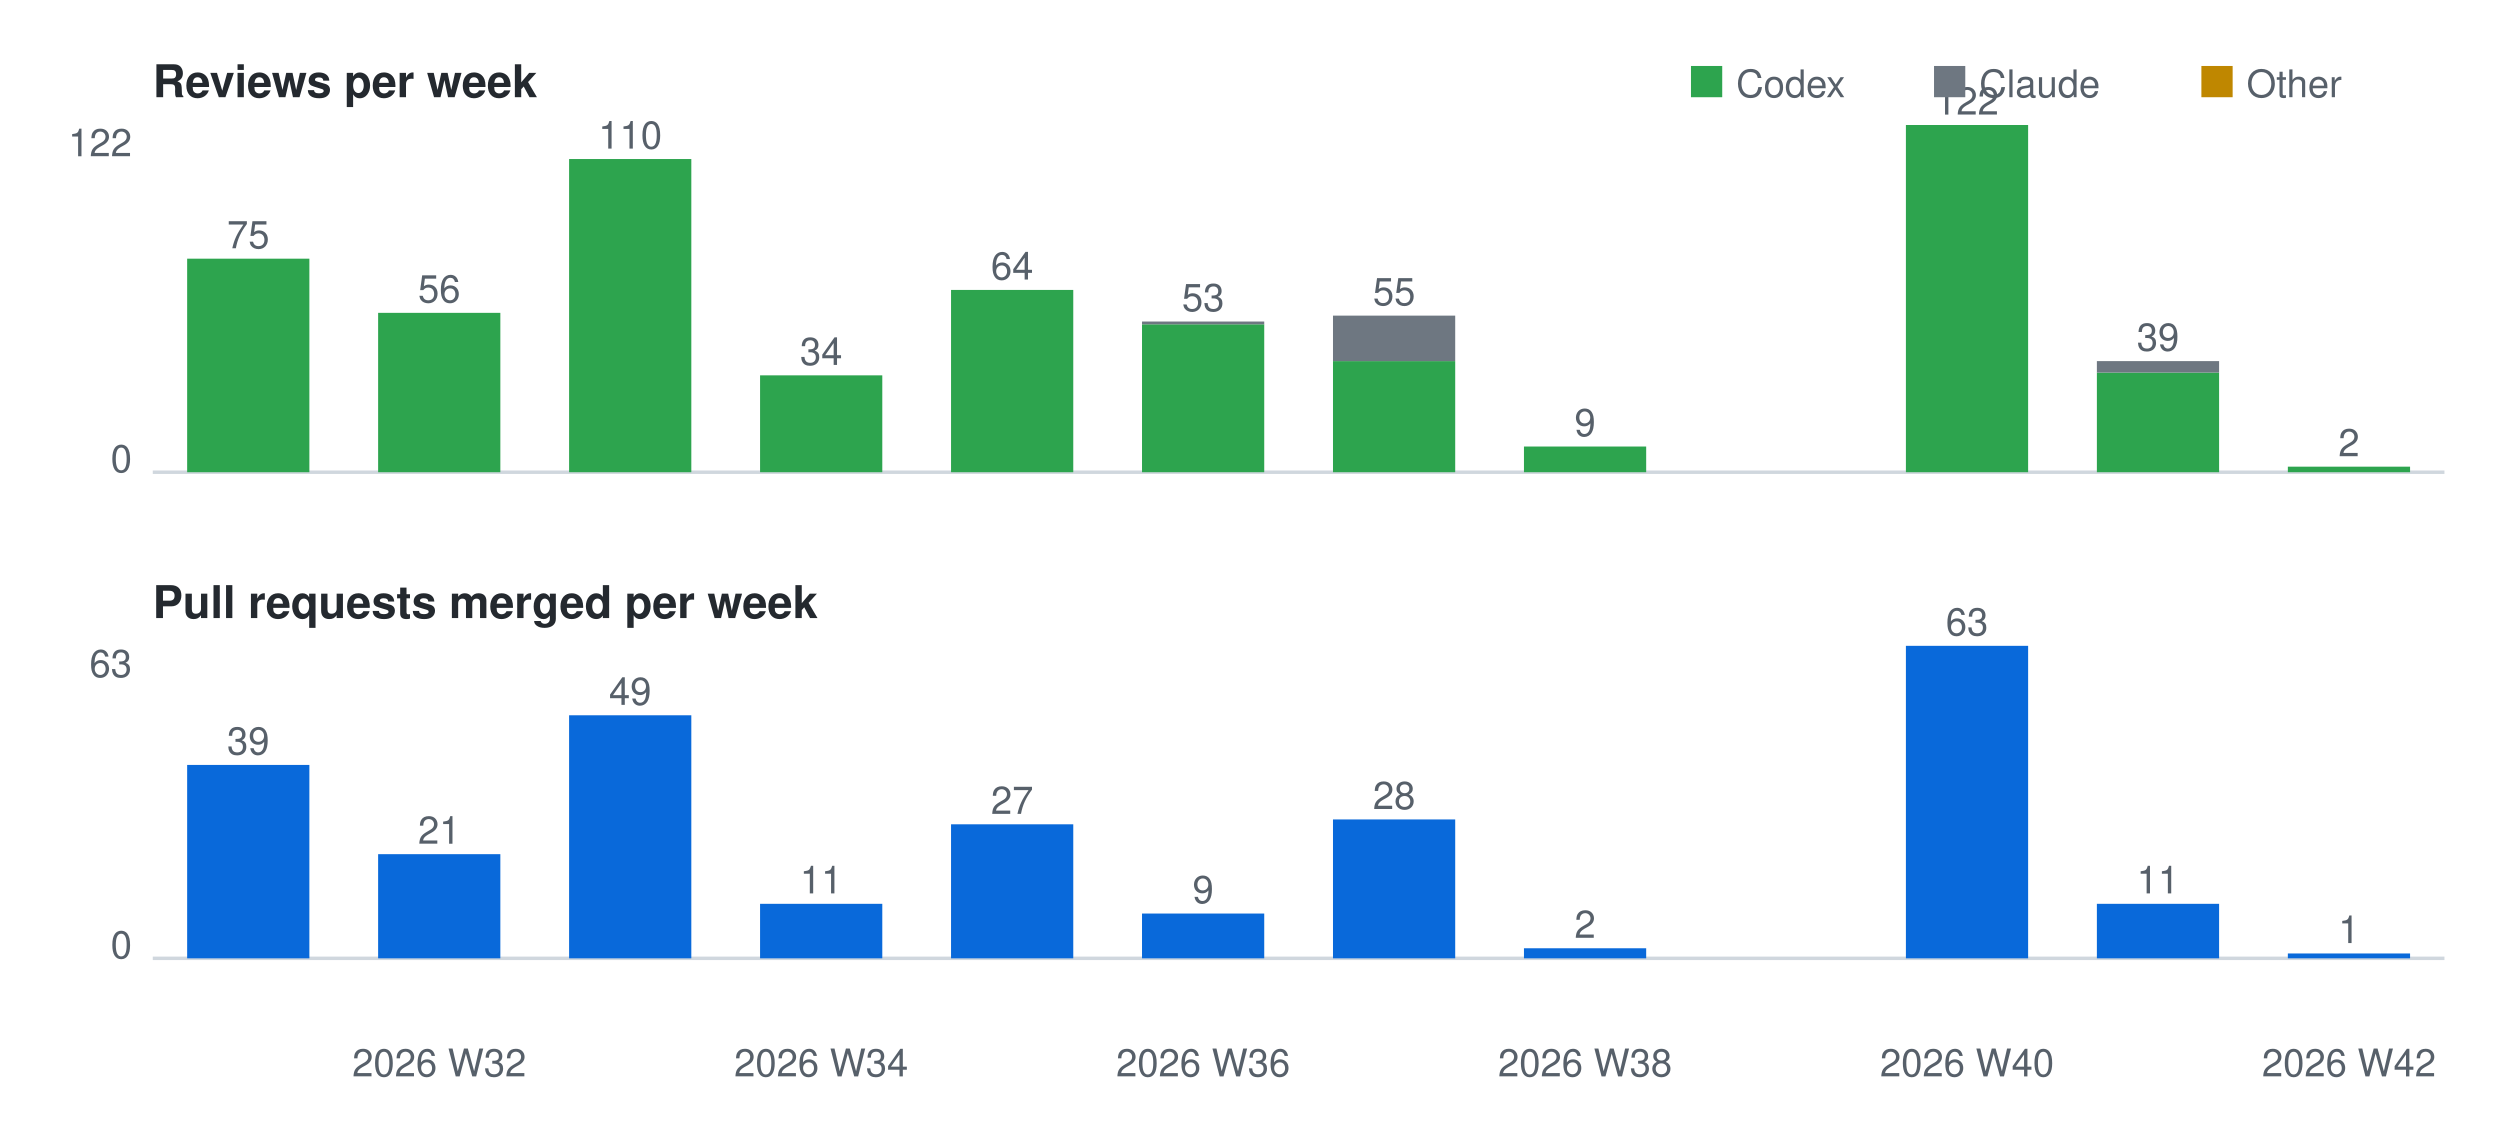
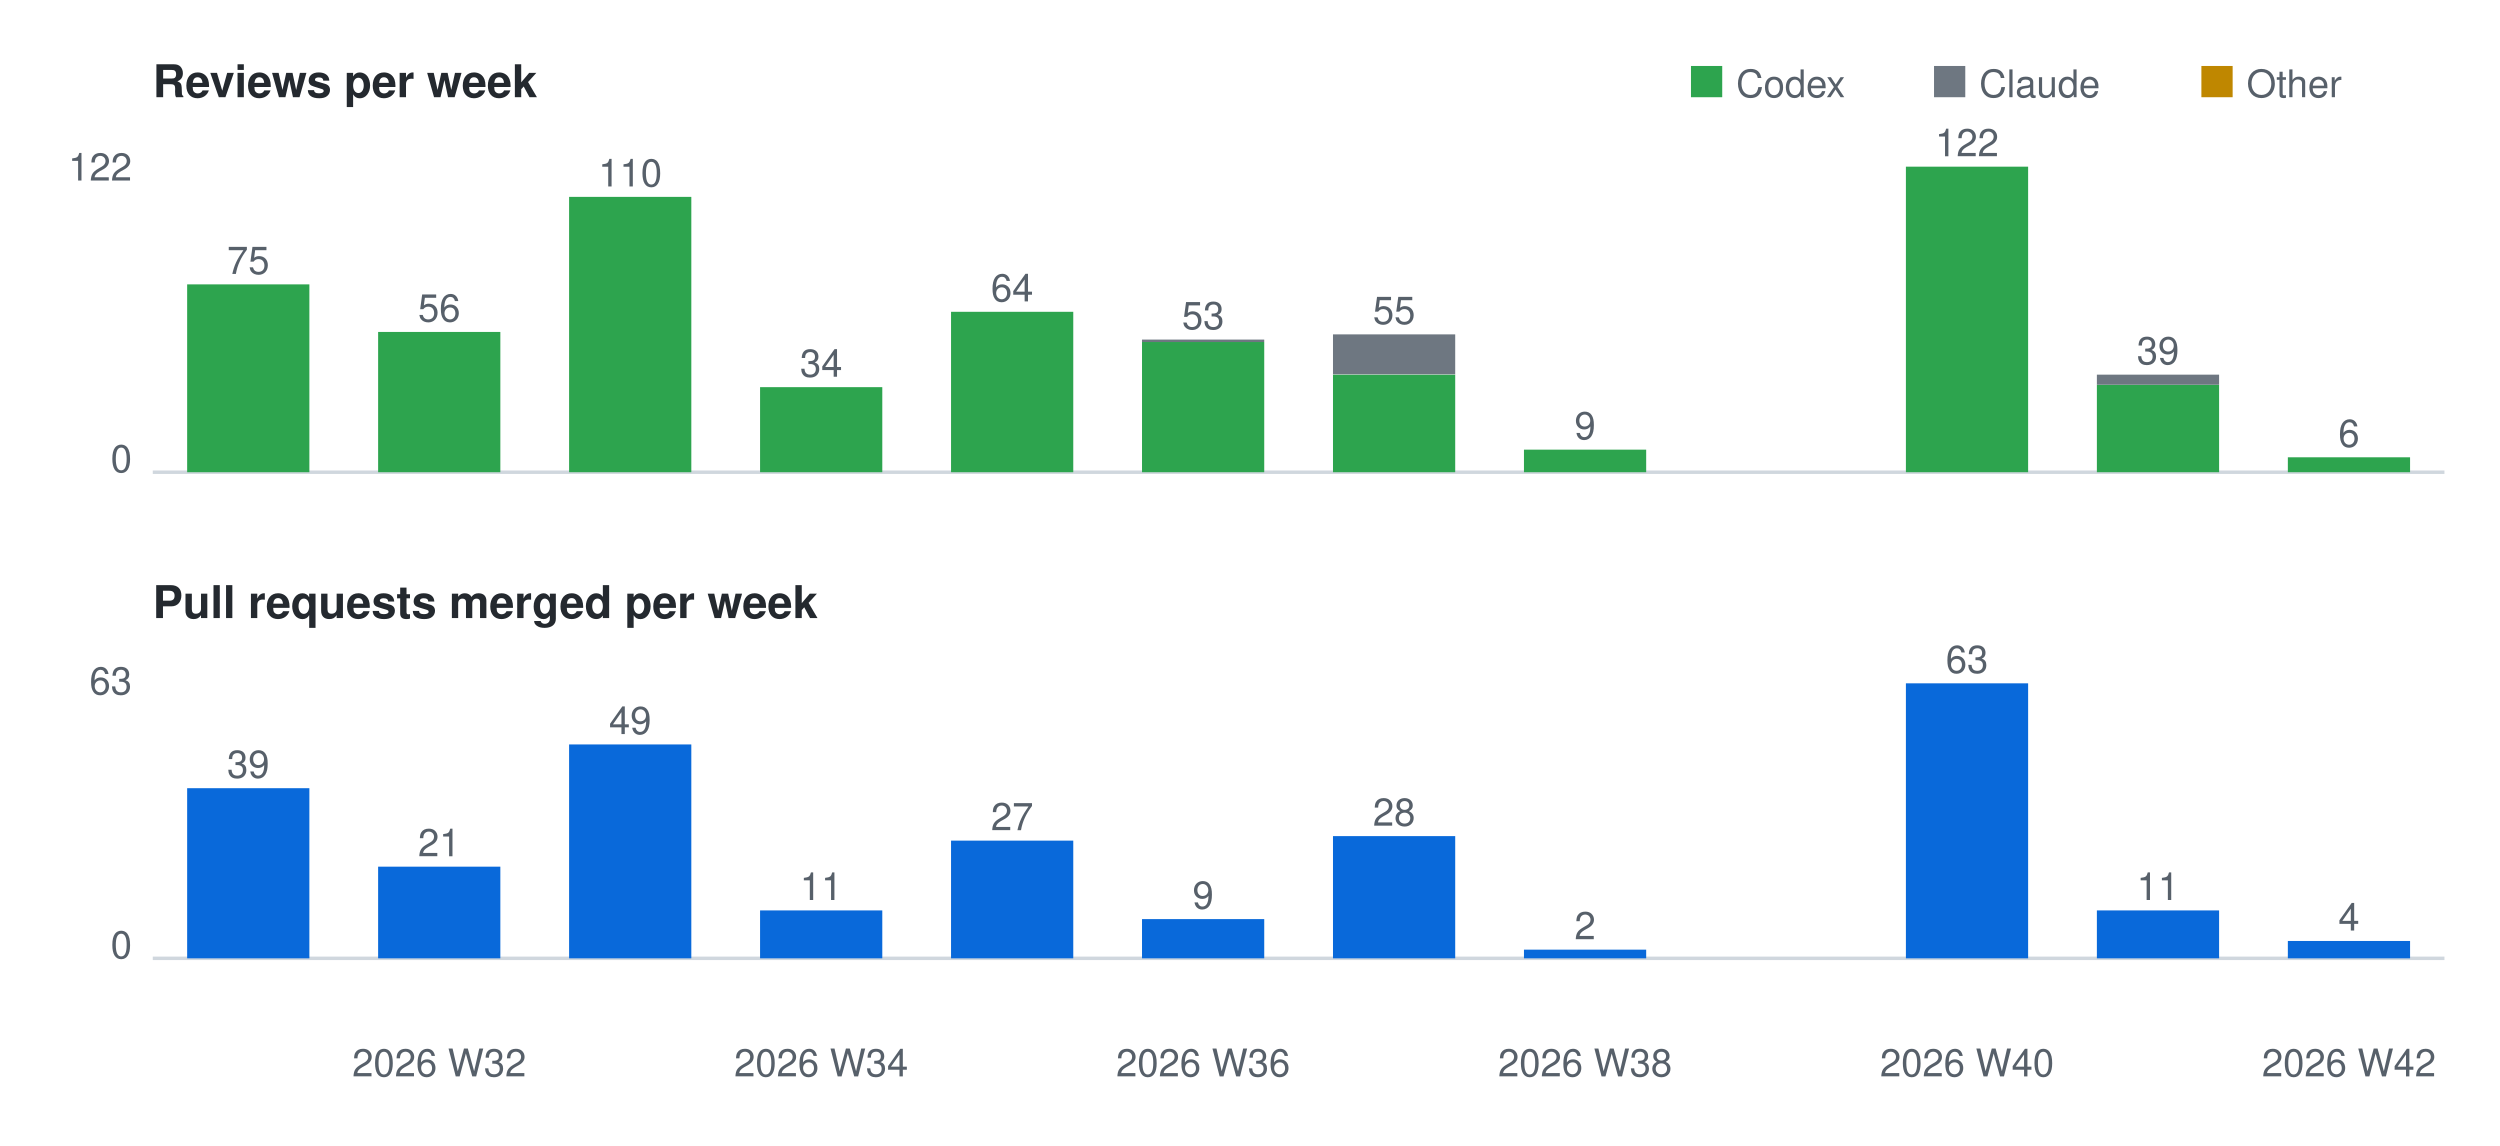
<svg xmlns="http://www.w3.org/2000/svg" width="720" height="330" viewBox="0 0 720 330" role="img" aria-label="Weekly reviews and merged pull requests">
  <style>text{font:11px -apple-system,Segoe UI,Helvetica,Arial,sans-serif;fill:#57606a}.t{font-size:13px;font-weight:600;fill:#24292f}.g{stroke:#d0d7de}.c{fill:#2da44e}.l{fill:#6e7781}.o{fill:#bf8700}.m{fill:#0969da}@media (prefers-color-scheme:dark){text{fill:#8b949e}.t{fill:#e6edf3}.g{stroke:#30363d}.c{fill:#3fb950}.l{fill:#8b949e}.o{fill:#d29922}.m{fill:#58a6ff}}</style>
  <text class="t" x="44" y="28">Reviews per week</text>
  <line class="g" x1="44" y1="136" x2="704" y2="136" />
-   <text x="38" y="45" text-anchor="end">122</text>
+   <text x="38" y="52" text-anchor="end">122</text>
  <text x="38" y="136" text-anchor="end">0</text>
-   <rect class="c" x="53.9" y="74.5" width="35.2" height="61.5" />
-   <text x="71.5" y="71.5" text-anchor="middle">75</text>
-   <rect class="c" x="108.9" y="90.1" width="35.2" height="45.9" />
-   <text x="126.5" y="87.1" text-anchor="middle">56</text>
-   <rect class="c" x="163.9" y="45.8" width="35.2" height="90.2" />
-   <text x="181.5" y="42.8" text-anchor="middle">110</text>
-   <rect class="c" x="218.9" y="108.1" width="35.2" height="27.9" />
-   <text x="236.5" y="105.1" text-anchor="middle">34</text>
-   <rect class="c" x="273.9" y="83.5" width="35.2" height="52.5" />
-   <text x="291.5" y="80.5" text-anchor="middle">64</text>
-   <rect class="c" x="328.9" y="93.4" width="35.2" height="42.6" />
-   <rect class="l" x="328.9" y="92.6" width="35.2" height="0.8" />
-   <text x="346.5" y="89.6" text-anchor="middle">53</text>
-   <rect class="c" x="383.9" y="104.0" width="35.2" height="32.0" />
-   <rect class="l" x="383.9" y="90.9" width="35.2" height="13.1" />
-   <text x="401.5" y="87.9" text-anchor="middle">55</text>
-   <rect class="c" x="438.9" y="128.6" width="35.2" height="7.4" />
-   <text x="456.5" y="125.6" text-anchor="middle">9</text>
-   <rect class="c" x="548.9" y="36.0" width="35.2" height="100.0" />
-   <text x="566.5" y="33.0" text-anchor="middle">122</text>
-   <rect class="c" x="603.9" y="107.3" width="35.2" height="28.7" />
-   <rect class="l" x="603.9" y="104.0" width="35.2" height="3.3" />
-   <text x="621.5" y="101.0" text-anchor="middle">39</text>
-   <rect class="c" x="658.9" y="134.4" width="35.2" height="1.6" />
-   <text x="676.5" y="131.4" text-anchor="middle">2</text>
+   <rect class="c" x="53.9" y="81.9" width="35.2" height="54.1" />
+   <text x="71.5" y="78.9" text-anchor="middle">75</text>
+   <rect class="c" x="108.9" y="95.6" width="35.2" height="40.4" />
+   <text x="126.5" y="92.6" text-anchor="middle">56</text>
+   <rect class="c" x="163.9" y="56.7" width="35.2" height="79.3" />
+   <text x="181.5" y="53.7" text-anchor="middle">110</text>
+   <rect class="c" x="218.9" y="111.5" width="35.2" height="24.5" />
+   <text x="236.5" y="108.5" text-anchor="middle">34</text>
+   <rect class="c" x="273.9" y="89.8" width="35.2" height="46.2" />
+   <text x="291.5" y="86.8" text-anchor="middle">64</text>
+   <rect class="c" x="328.9" y="98.5" width="35.2" height="37.5" />
+   <rect class="l" x="328.9" y="97.8" width="35.2" height="0.7" />
+   <text x="346.5" y="94.8" text-anchor="middle">53</text>
+   <rect class="c" x="383.9" y="107.9" width="35.2" height="28.1" />
+   <rect class="l" x="383.9" y="96.3" width="35.2" height="11.5" />
+   <text x="401.5" y="93.3" text-anchor="middle">55</text>
+   <rect class="c" x="438.9" y="129.5" width="35.2" height="6.5" />
+   <text x="456.5" y="126.5" text-anchor="middle">9</text>
+   <rect class="c" x="548.9" y="48.0" width="35.2" height="88.0" />
+   <text x="566.5" y="45.0" text-anchor="middle">122</text>
+   <rect class="c" x="603.9" y="110.8" width="35.2" height="25.2" />
+   <rect class="l" x="603.9" y="107.9" width="35.2" height="2.9" />
+   <text x="621.5" y="104.9" text-anchor="middle">39</text>
+   <rect class="c" x="658.9" y="131.7" width="35.2" height="4.3" />
+   <text x="676.5" y="128.7" text-anchor="middle">6</text>
  <rect class="o" x="634" y="19" width="9" height="9" />
  <text x="647" y="28">Other</text>
  <rect class="l" x="557" y="19" width="9" height="9" />
  <text x="570" y="28">Claude</text>
  <rect class="c" x="487" y="19" width="9" height="9" />
  <text x="500" y="28">Codex</text>
  <text class="t" x="44" y="178">Pull requests merged per week</text>
  <line class="g" x1="44" y1="276" x2="704" y2="276" />
-   <text x="38" y="195" text-anchor="end">63</text>
+   <text x="38" y="200" text-anchor="end">63</text>
  <text x="38" y="276" text-anchor="end">0</text>
-   <rect class="m" x="53.9" y="220.3" width="35.2" height="55.7" />
-   <text x="71.5" y="217.3" text-anchor="middle">39</text>
-   <rect class="m" x="108.9" y="246.0" width="35.2" height="30.0" />
-   <text x="126.5" y="243.0" text-anchor="middle">21</text>
-   <rect class="m" x="163.9" y="206.0" width="35.2" height="70.0" />
-   <text x="181.5" y="203.0" text-anchor="middle">49</text>
-   <rect class="m" x="218.9" y="260.3" width="35.2" height="15.7" />
-   <text x="236.5" y="257.3" text-anchor="middle">11</text>
-   <rect class="m" x="273.9" y="237.4" width="35.2" height="38.6" />
-   <text x="291.5" y="234.4" text-anchor="middle">27</text>
-   <rect class="m" x="328.9" y="263.1" width="35.2" height="12.9" />
-   <text x="346.5" y="260.1" text-anchor="middle">9</text>
-   <rect class="m" x="383.9" y="236.0" width="35.2" height="40.0" />
-   <text x="401.5" y="233.0" text-anchor="middle">28</text>
-   <rect class="m" x="438.9" y="273.1" width="35.2" height="2.9" />
-   <text x="456.5" y="270.1" text-anchor="middle">2</text>
-   <rect class="m" x="548.9" y="186.0" width="35.2" height="90.0" />
-   <text x="566.5" y="183.0" text-anchor="middle">63</text>
-   <rect class="m" x="603.9" y="260.3" width="35.2" height="15.7" />
-   <text x="621.5" y="257.3" text-anchor="middle">11</text>
-   <rect class="m" x="658.9" y="274.6" width="35.2" height="1.4" />
-   <text x="676.5" y="271.6" text-anchor="middle">1</text>
+   <rect class="m" x="53.9" y="227.0" width="35.2" height="49.0" />
+   <text x="71.5" y="224.0" text-anchor="middle">39</text>
+   <rect class="m" x="108.9" y="249.6" width="35.2" height="26.4" />
+   <text x="126.5" y="246.6" text-anchor="middle">21</text>
+   <rect class="m" x="163.9" y="214.4" width="35.2" height="61.6" />
+   <text x="181.5" y="211.4" text-anchor="middle">49</text>
+   <rect class="m" x="218.9" y="262.2" width="35.2" height="13.8" />
+   <text x="236.5" y="259.2" text-anchor="middle">11</text>
+   <rect class="m" x="273.9" y="242.1" width="35.2" height="33.9" />
+   <text x="291.5" y="239.1" text-anchor="middle">27</text>
+   <rect class="m" x="328.9" y="264.7" width="35.2" height="11.3" />
+   <text x="346.5" y="261.7" text-anchor="middle">9</text>
+   <rect class="m" x="383.9" y="240.8" width="35.2" height="35.2" />
+   <text x="401.5" y="237.8" text-anchor="middle">28</text>
+   <rect class="m" x="438.9" y="273.5" width="35.2" height="2.5" />
+   <text x="456.5" y="270.5" text-anchor="middle">2</text>
+   <rect class="m" x="548.9" y="196.8" width="35.2" height="79.2" />
+   <text x="566.5" y="193.8" text-anchor="middle">63</text>
+   <rect class="m" x="603.9" y="262.2" width="35.2" height="13.8" />
+   <text x="621.5" y="259.2" text-anchor="middle">11</text>
+   <rect class="m" x="658.9" y="271.0" width="35.2" height="5.0" />
+   <text x="676.5" y="268.0" text-anchor="middle">4</text>
  <text x="126.5" y="310" text-anchor="middle">2026 W32</text>
  <text x="236.5" y="310" text-anchor="middle">2026 W34</text>
  <text x="346.5" y="310" text-anchor="middle">2026 W36</text>
  <text x="456.5" y="310" text-anchor="middle">2026 W38</text>
  <text x="566.5" y="310" text-anchor="middle">2026 W40</text>
  <text x="676.5" y="310" text-anchor="middle">2026 W42</text>
</svg>
